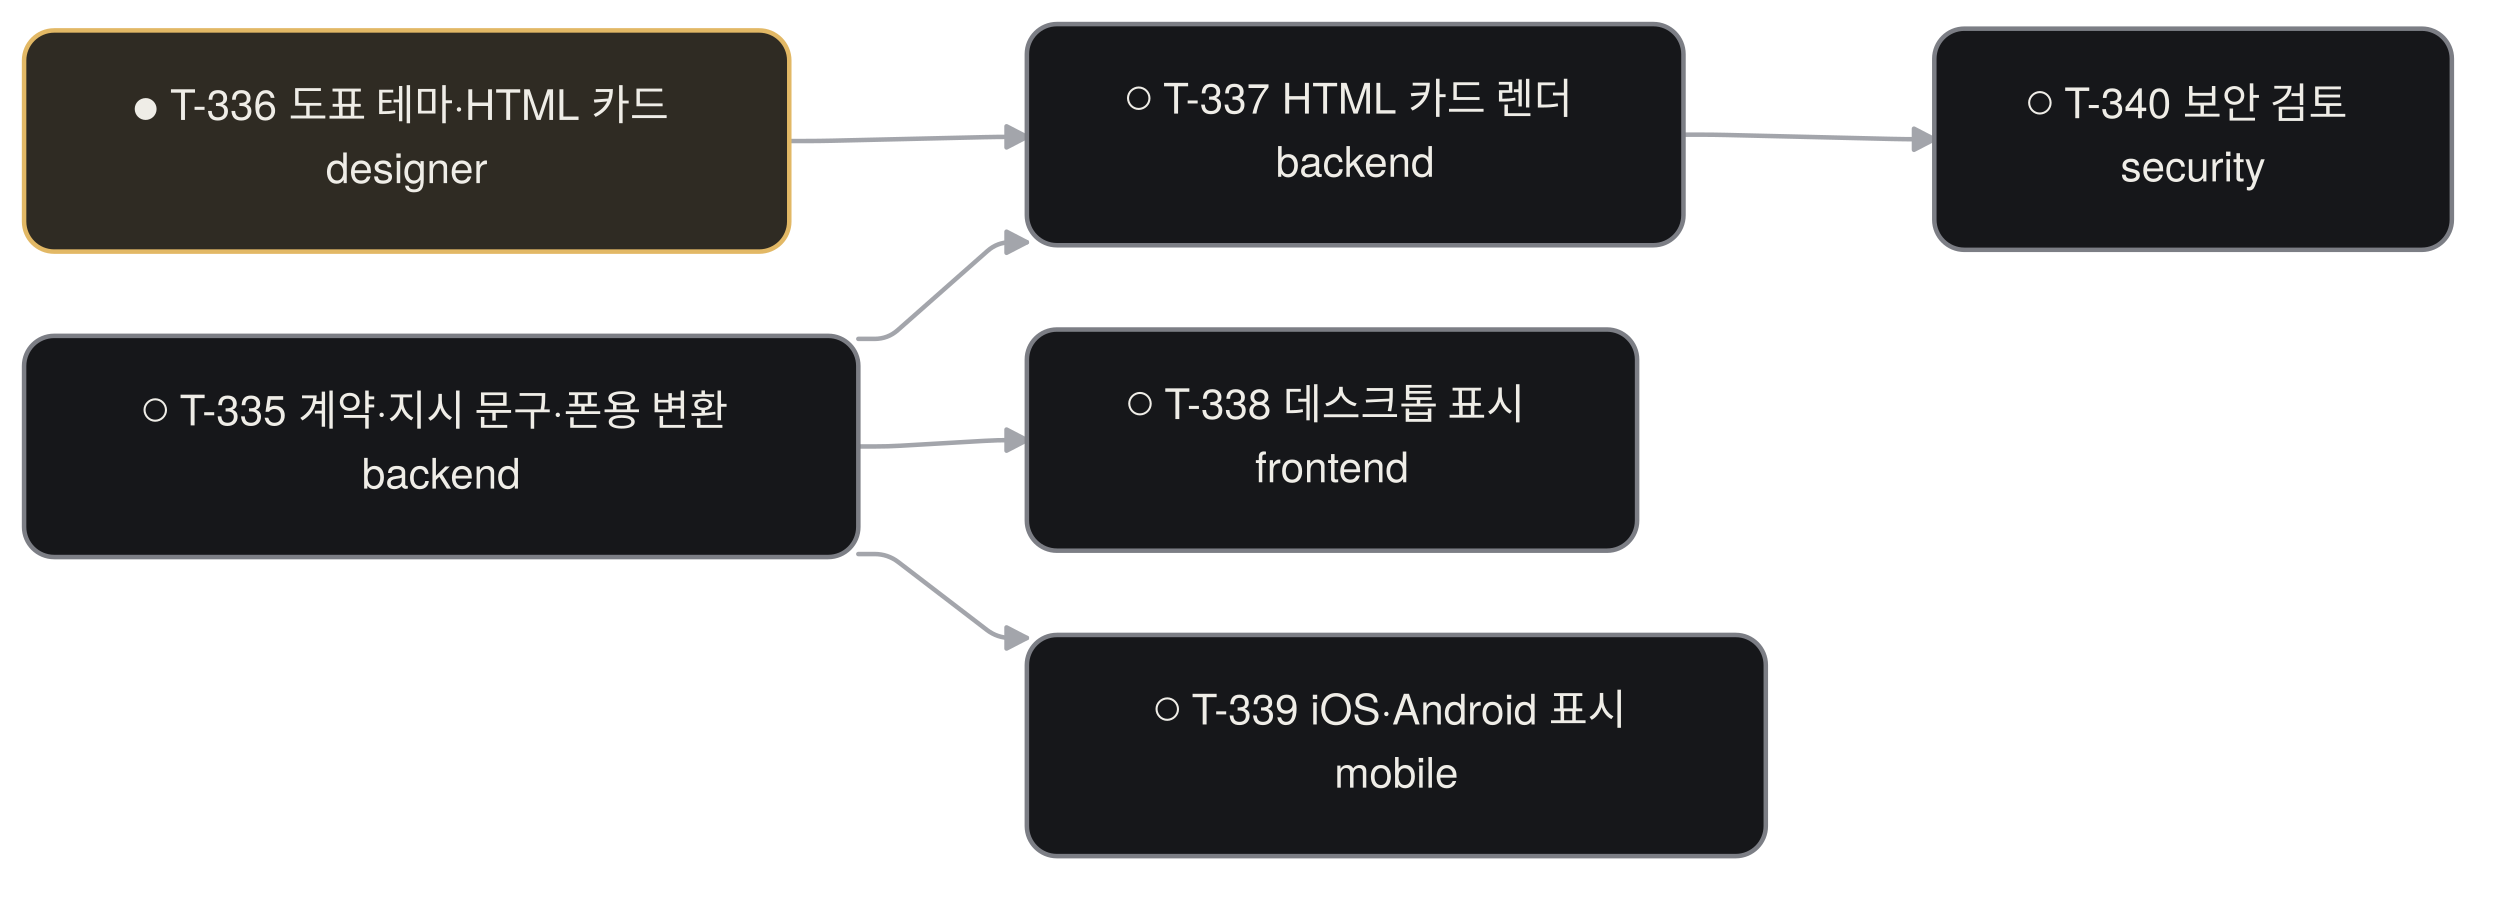
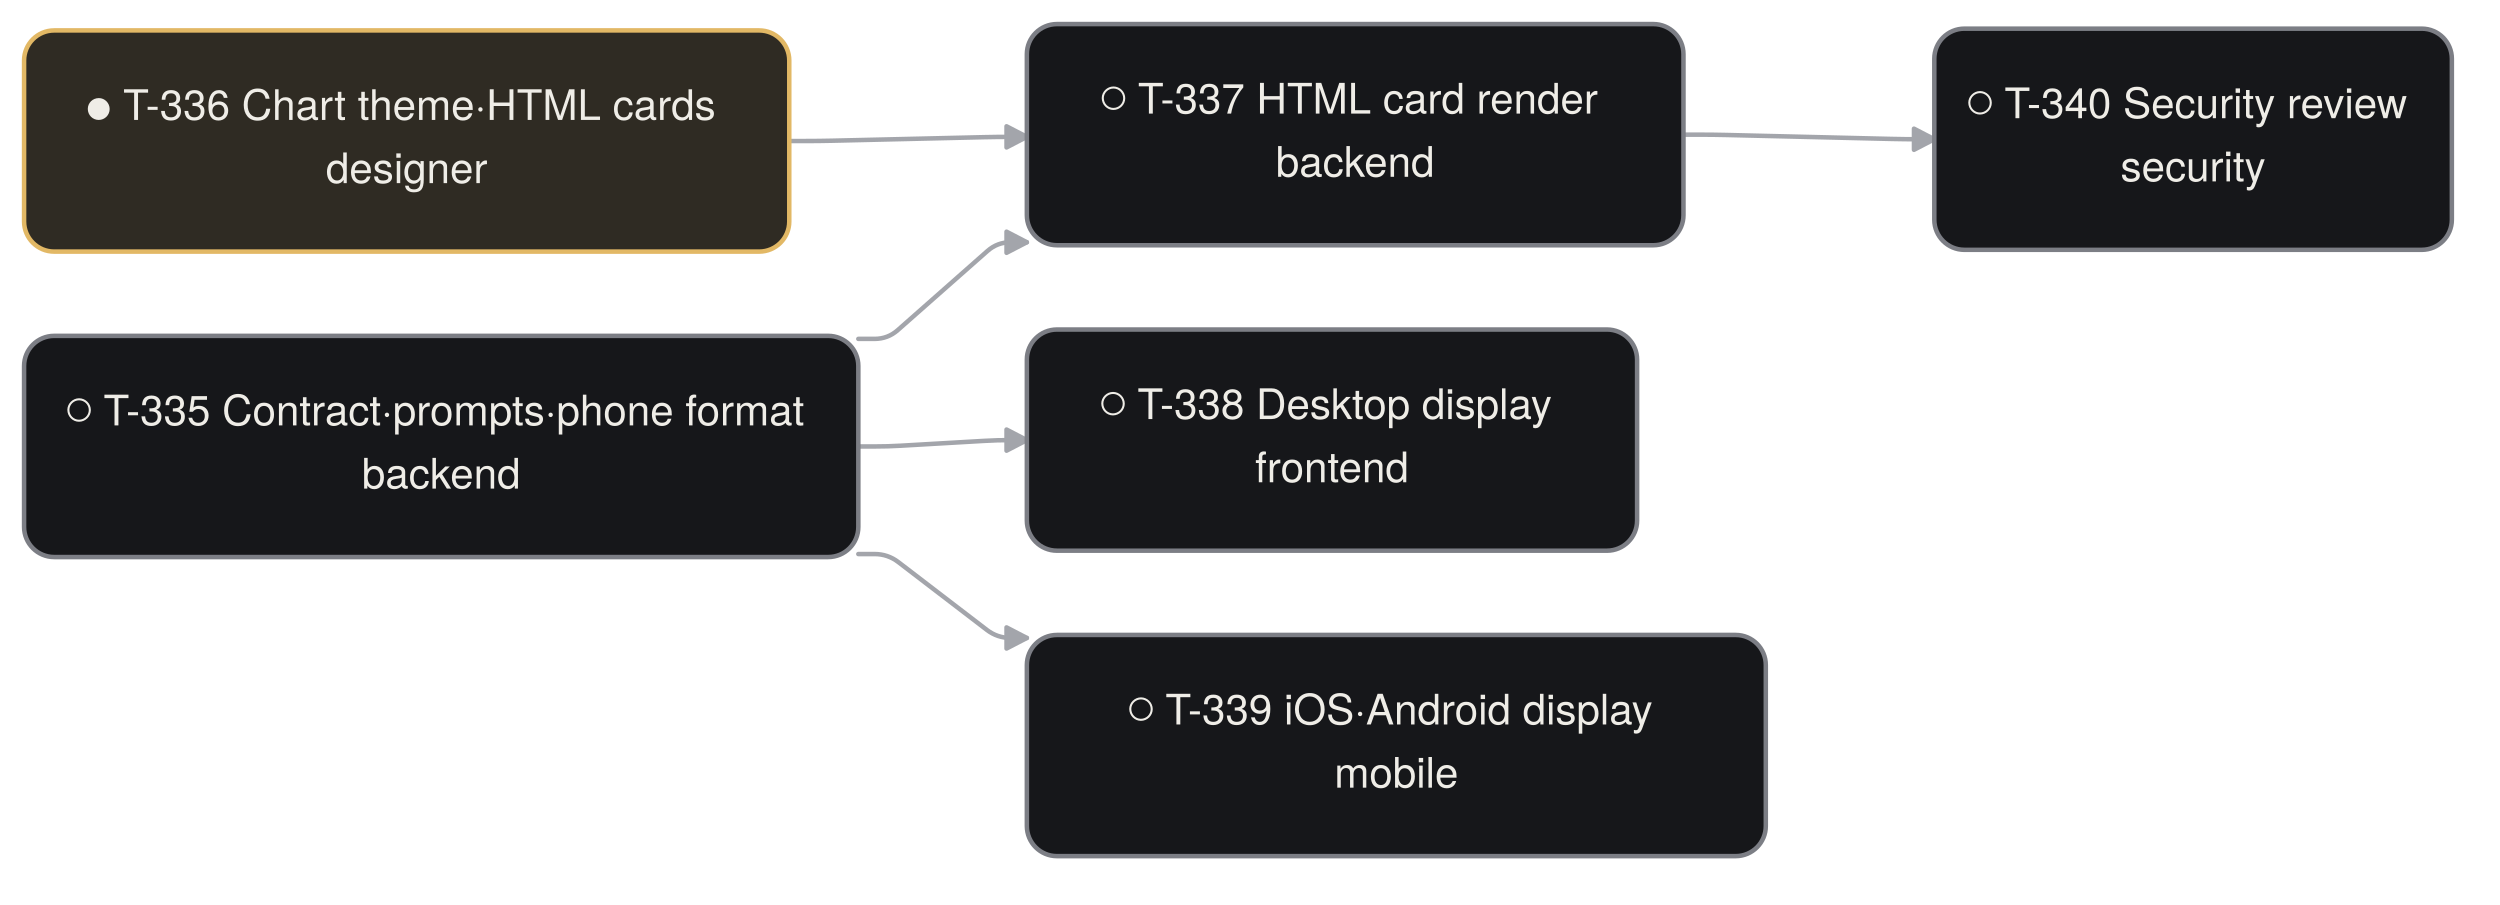
<svg xmlns="http://www.w3.org/2000/svg" width="830.769" height="300.5" viewBox="0 0 830.769 300.5">
  <rect x="0" y="0" width="830.769" height="300.5" fill="transparent" />
  <defs>
    <marker id="arrow-0" viewBox="0 0 10 10" refX="5" refY="5" markerUnits="userSpaceOnUse" markerWidth="8" markerHeight="8" orient="auto">
      <path d="M 0 0 L 10 5 L 0 10 z" fill="#A3A5AB" stroke="#A3A5AB" stroke-width="1" stroke-dasharray="1,0" />
    </marker>
    <marker id="arrow-start-0" viewBox="0 0 10 10" refX="4.5" refY="5" markerUnits="userSpaceOnUse" markerWidth="8" markerHeight="8" orient="auto">
      <path d="M 0 5 L 10 10 L 10 0 z" fill="#A3A5AB" stroke="#A3A5AB" stroke-width="1" stroke-dasharray="1,0" />
    </marker>
  </defs>
  <path id="edge-0" class="edgePath" data-edge-id="edge-0" d="M 285.229,112.614 L 290.619,112.614 Q 295.029,112.614 298.336,109.696 L 328.122,83.418 Q 331.429,80.500 335.839,80.500 L 341.229,80.500" fill="none" stroke="#A3A5AB" stroke-width="1.5" stroke-linecap="round" stroke-linejoin="round" />
  <g transform="translate(341.23 80.50) rotate(0.00)">
    <polygon points="0,0 -6.75,3.51 -6.75,-3.51" fill="#A3A5AB" stroke="#A3A5AB" stroke-width="1.5" stroke-linejoin="round" stroke-linecap="round" />
  </g>
  <path id="edge-1" class="edgePath" data-edge-id="edge-1" d="M 285.229,148.364 L 290.619,148.364 Q 295.029,148.364 299.431,148.108 L 327.026,146.506 Q 331.429,146.250 335.839,146.250 L 341.229,146.250" fill="none" stroke="#A3A5AB" stroke-width="1.5" stroke-linecap="round" stroke-linejoin="round" />
  <g transform="translate(341.23 146.25) rotate(0.00)">
    <polygon points="0,0 -6.75,3.51 -6.75,-3.51" fill="#A3A5AB" stroke="#A3A5AB" stroke-width="1.5" stroke-linejoin="round" stroke-linecap="round" />
  </g>
  <path id="edge-2" class="edgePath" data-edge-id="edge-2" d="M 285.229,184.114 L 290.619,184.114 Q 295.029,184.114 298.529,186.796 L 327.928,209.318 Q 331.429,212.000 335.839,212.000 L 341.229,212.000" fill="none" stroke="#A3A5AB" stroke-width="1.5" stroke-linecap="round" stroke-linejoin="round" />
  <g transform="translate(341.23 212.00) rotate(0.00)">
    <polygon points="0,0 -6.75,3.51 -6.75,-3.51" fill="#A3A5AB" stroke="#A3A5AB" stroke-width="1.5" stroke-linejoin="round" stroke-linecap="round" />
  </g>
  <path id="edge-3" class="edgePath" data-edge-id="edge-3" d="M 262.283,46.864 L 267.673,46.864 Q 272.083,46.864 276.491,46.761 L 327.020,45.584 Q 331.429,45.482 335.839,45.482 L 341.229,45.482" fill="none" stroke="#A3A5AB" stroke-width="1.5" stroke-linecap="round" stroke-linejoin="round" />
  <g transform="translate(341.23 45.48) rotate(0.00)">
    <polygon points="0,0 -6.75,3.51 -6.75,-3.51" fill="#A3A5AB" stroke="#A3A5AB" stroke-width="1.5" stroke-linejoin="round" stroke-linecap="round" />
  </g>
  <path id="edge-4" class="edgePath" data-edge-id="edge-4" d="M 559.429,44.750 L 564.819,44.750 Q 569.229,44.750 573.638,44.855 L 628.575,46.168 Q 632.984,46.273 637.394,46.273 L 642.784,46.273" fill="none" stroke="#A3A5AB" stroke-width="1.5" stroke-linecap="round" stroke-linejoin="round" />
  <g transform="translate(642.78 46.27) rotate(0.00)">
    <polygon points="0,0 -6.75,3.51 -6.75,-3.51" fill="#A3A5AB" stroke="#A3A5AB" stroke-width="1.5" stroke-linejoin="round" stroke-linecap="round" />
  </g>
  <rect x="8.00" y="111.61" width="277.23" height="73.50" rx="10" ry="10" fill="#16171A" stroke="#7C7E85" stroke-width="1.5" stroke-linejoin="round" stroke-linecap="round" />
  <text x="146.61" y="141.36" text-anchor="middle" font-family="Helvetica Neue,Apple SD Gothic Neo,sans-serif" font-size="14" fill="#EFEDE7">
-     <tspan x="146.61" dy="0.00">○ T-335 계약·지시 문구·폰용 변환</tspan>
+     <tspan x="146.61" dy="0.00">○ T-335 Contract·prompts·phone format</tspan>
    <tspan x="146.61" dy="21.00">backend</tspan>
  </text>
  <rect x="8.00" y="10.11" width="254.28" height="73.50" rx="10" ry="10" fill="#2F2B23" stroke="#E2B865" stroke-width="1.5" stroke-linejoin="round" stroke-linecap="round" />
  <text x="135.14" y="39.86" text-anchor="middle" font-family="Helvetica Neue,Apple SD Gothic Neo,sans-serif" font-size="14" fill="#EFEDE7">
-     <tspan x="135.14" dy="0.00">● T-336 도표 테마·HTML 카드</tspan>
+     <tspan x="135.14" dy="0.00">● T-336 Chart theme·HTML cards</tspan>
    <tspan x="135.14" dy="21.00">designer</tspan>
  </text>
  <rect x="341.23" y="8.00" width="218.20" height="73.50" rx="10" ry="10" fill="#16171A" stroke="#7C7E85" stroke-width="1.5" stroke-linejoin="round" stroke-linecap="round" />
  <text x="450.33" y="37.75" text-anchor="middle" font-family="Helvetica Neue,Apple SD Gothic Neo,sans-serif" font-size="14" fill="#EFEDE7">
-     <tspan x="450.33" dy="0.00">○ T-337 HTML 카드 렌더</tspan>
+     <tspan x="450.33" dy="0.00">○ T-337 HTML card render</tspan>
    <tspan x="450.33" dy="21.00">backend</tspan>
  </text>
  <rect x="341.23" y="109.50" width="202.79" height="73.50" rx="10" ry="10" fill="#16171A" stroke="#7C7E85" stroke-width="1.5" stroke-linejoin="round" stroke-linecap="round" />
  <text x="442.62" y="139.25" text-anchor="middle" font-family="Helvetica Neue,Apple SD Gothic Neo,sans-serif" font-size="14" fill="#EFEDE7">
-     <tspan x="442.62" dy="0.00">○ T-338 데스크톱 표시</tspan>
+     <tspan x="442.62" dy="0.00">○ T-338 Desktop display</tspan>
    <tspan x="442.62" dy="21.00">frontend</tspan>
  </text>
  <rect x="341.23" y="211.00" width="245.56" height="73.50" rx="10" ry="10" fill="#16171A" stroke="#7C7E85" stroke-width="1.5" stroke-linejoin="round" stroke-linecap="round" />
  <text x="464.01" y="240.75" text-anchor="middle" font-family="Helvetica Neue,Apple SD Gothic Neo,sans-serif" font-size="14" fill="#EFEDE7">
-     <tspan x="464.01" dy="0.00">○ T-339 iOS·Android 표시</tspan>
+     <tspan x="464.01" dy="0.00">○ T-339 iOS·Android display</tspan>
    <tspan x="464.01" dy="21.00">mobile</tspan>
  </text>
  <rect x="642.78" y="9.52" width="171.99" height="73.50" rx="10" ry="10" fill="#16171A" stroke="#7C7E85" stroke-width="1.5" stroke-linejoin="round" stroke-linecap="round" />
  <text x="728.78" y="39.27" text-anchor="middle" font-family="Helvetica Neue,Apple SD Gothic Neo,sans-serif" font-size="14" fill="#EFEDE7">
-     <tspan x="728.78" dy="0.00">○ T-340 보안 검토</tspan>
+     <tspan x="728.78" dy="0.00">○ T-340 Security review</tspan>
    <tspan x="728.78" dy="21.00">security</tspan>
  </text>
</svg>
